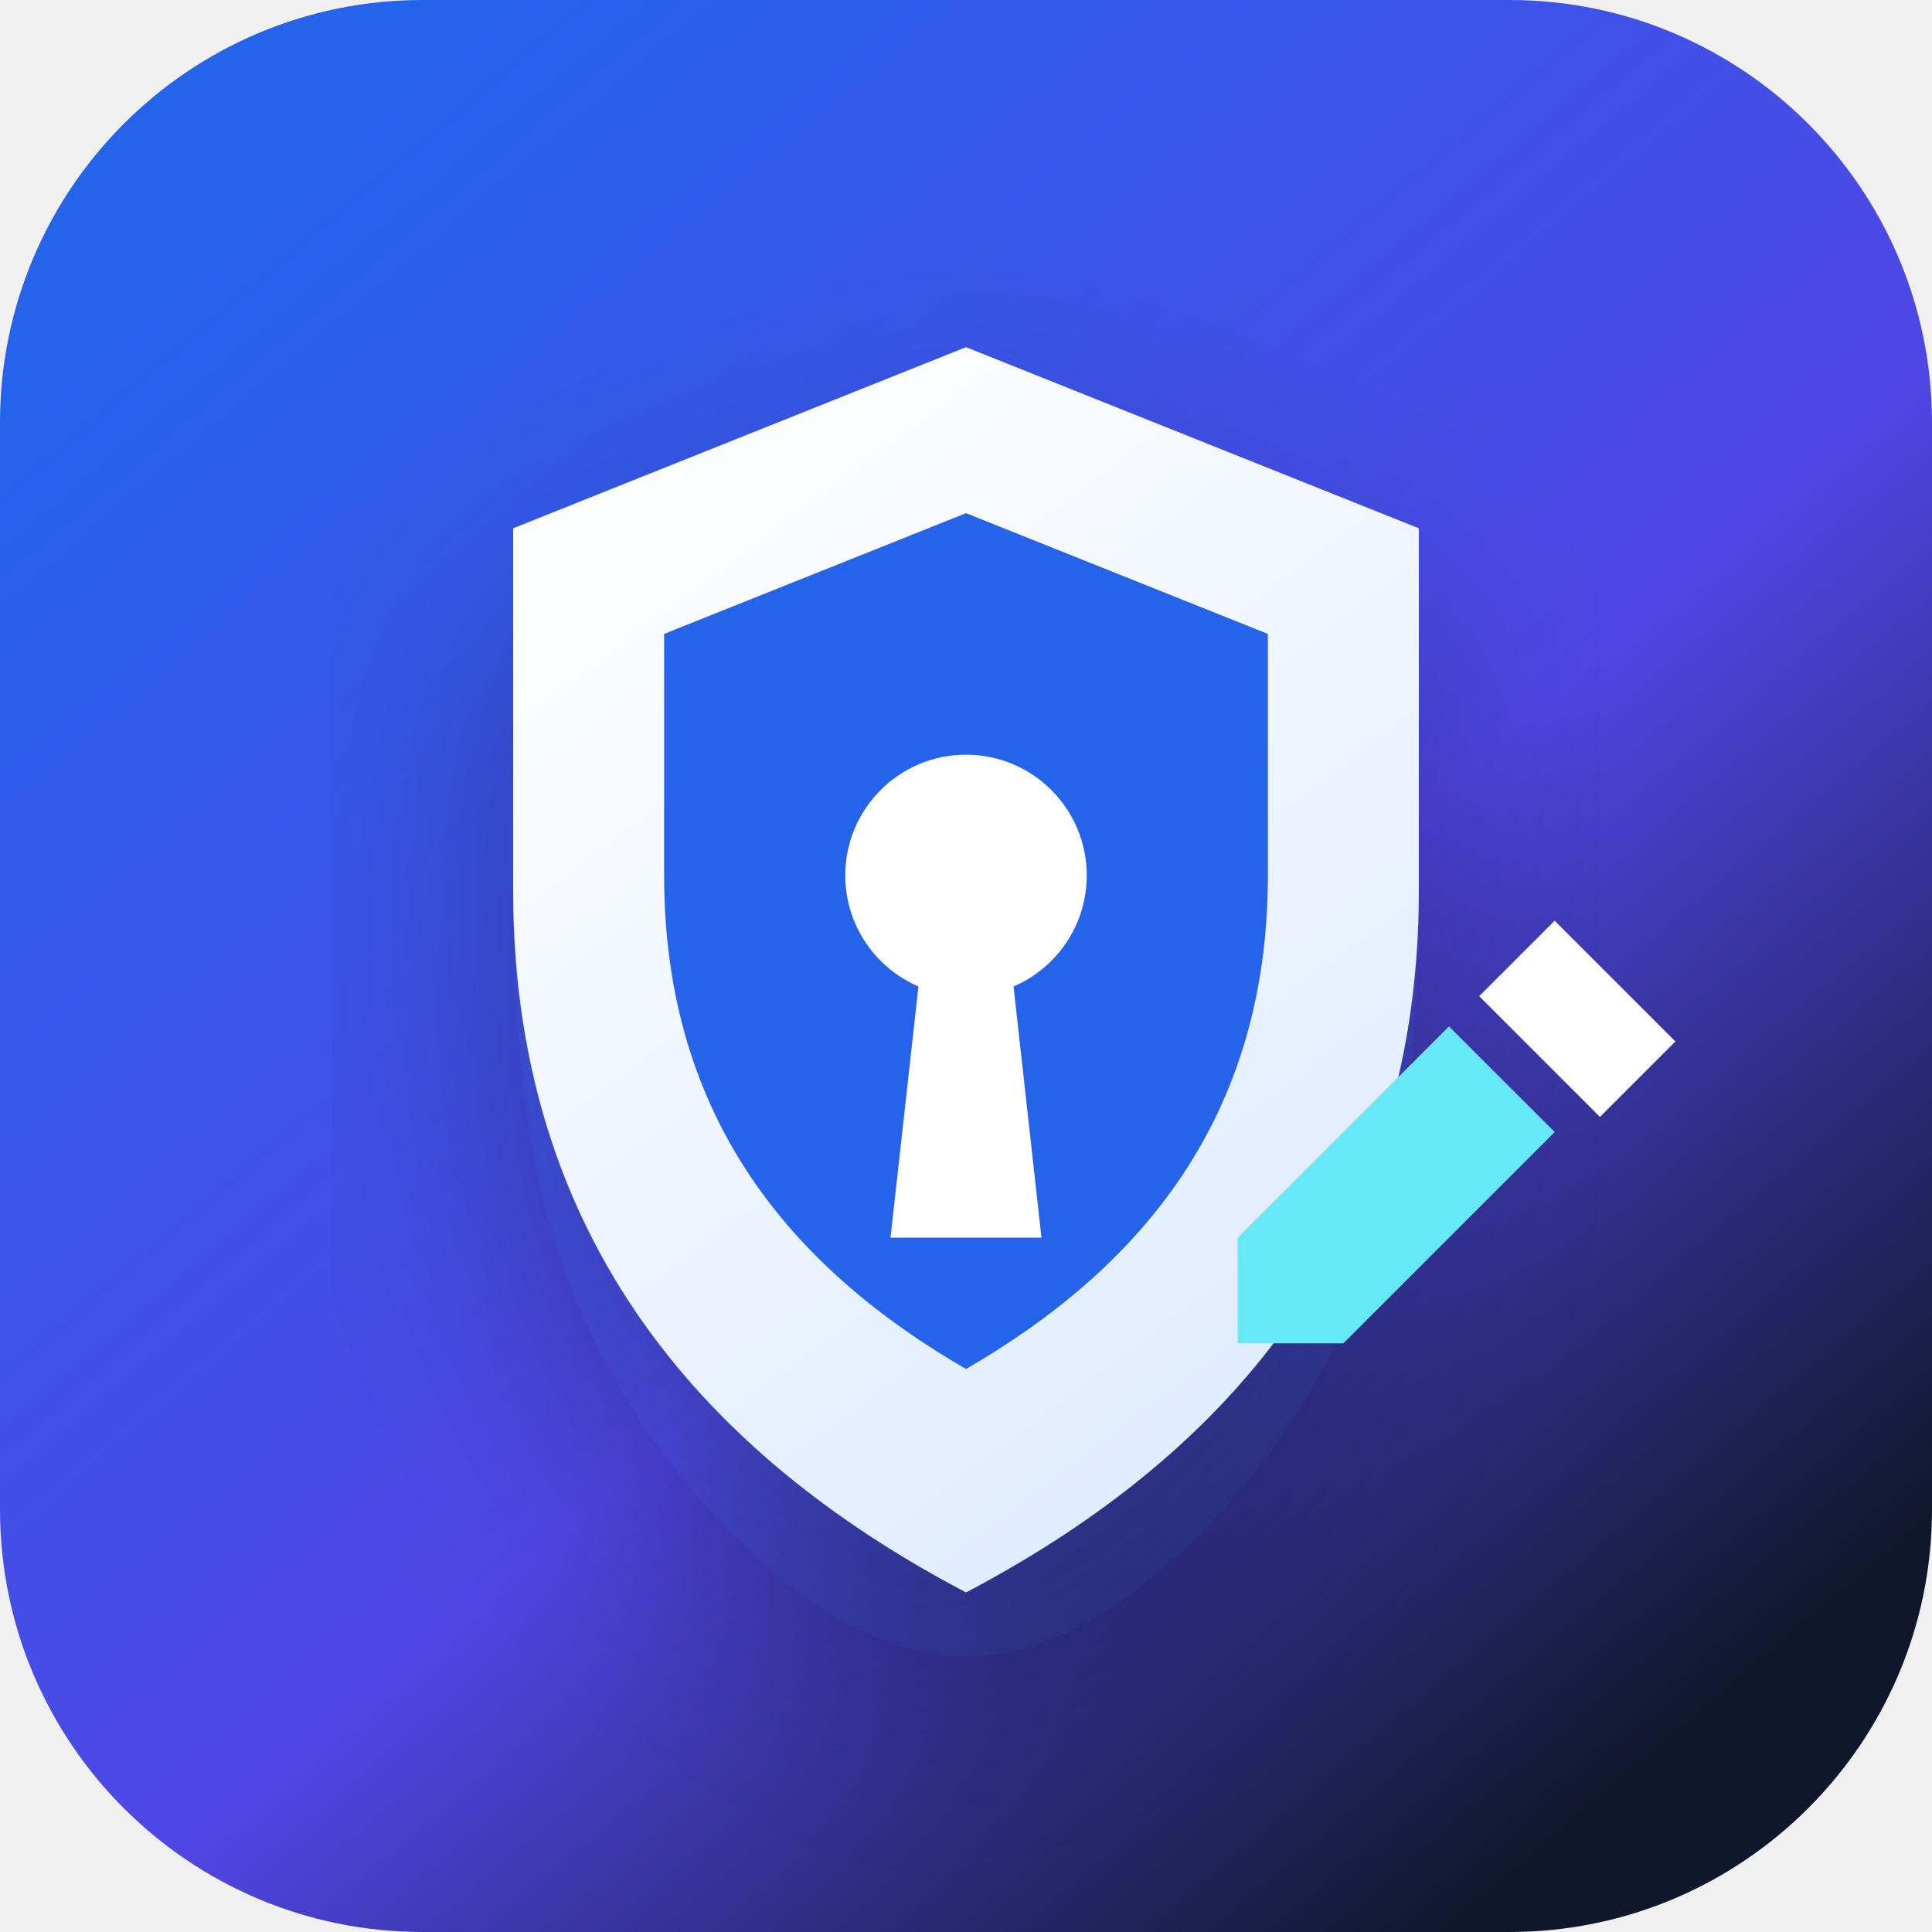
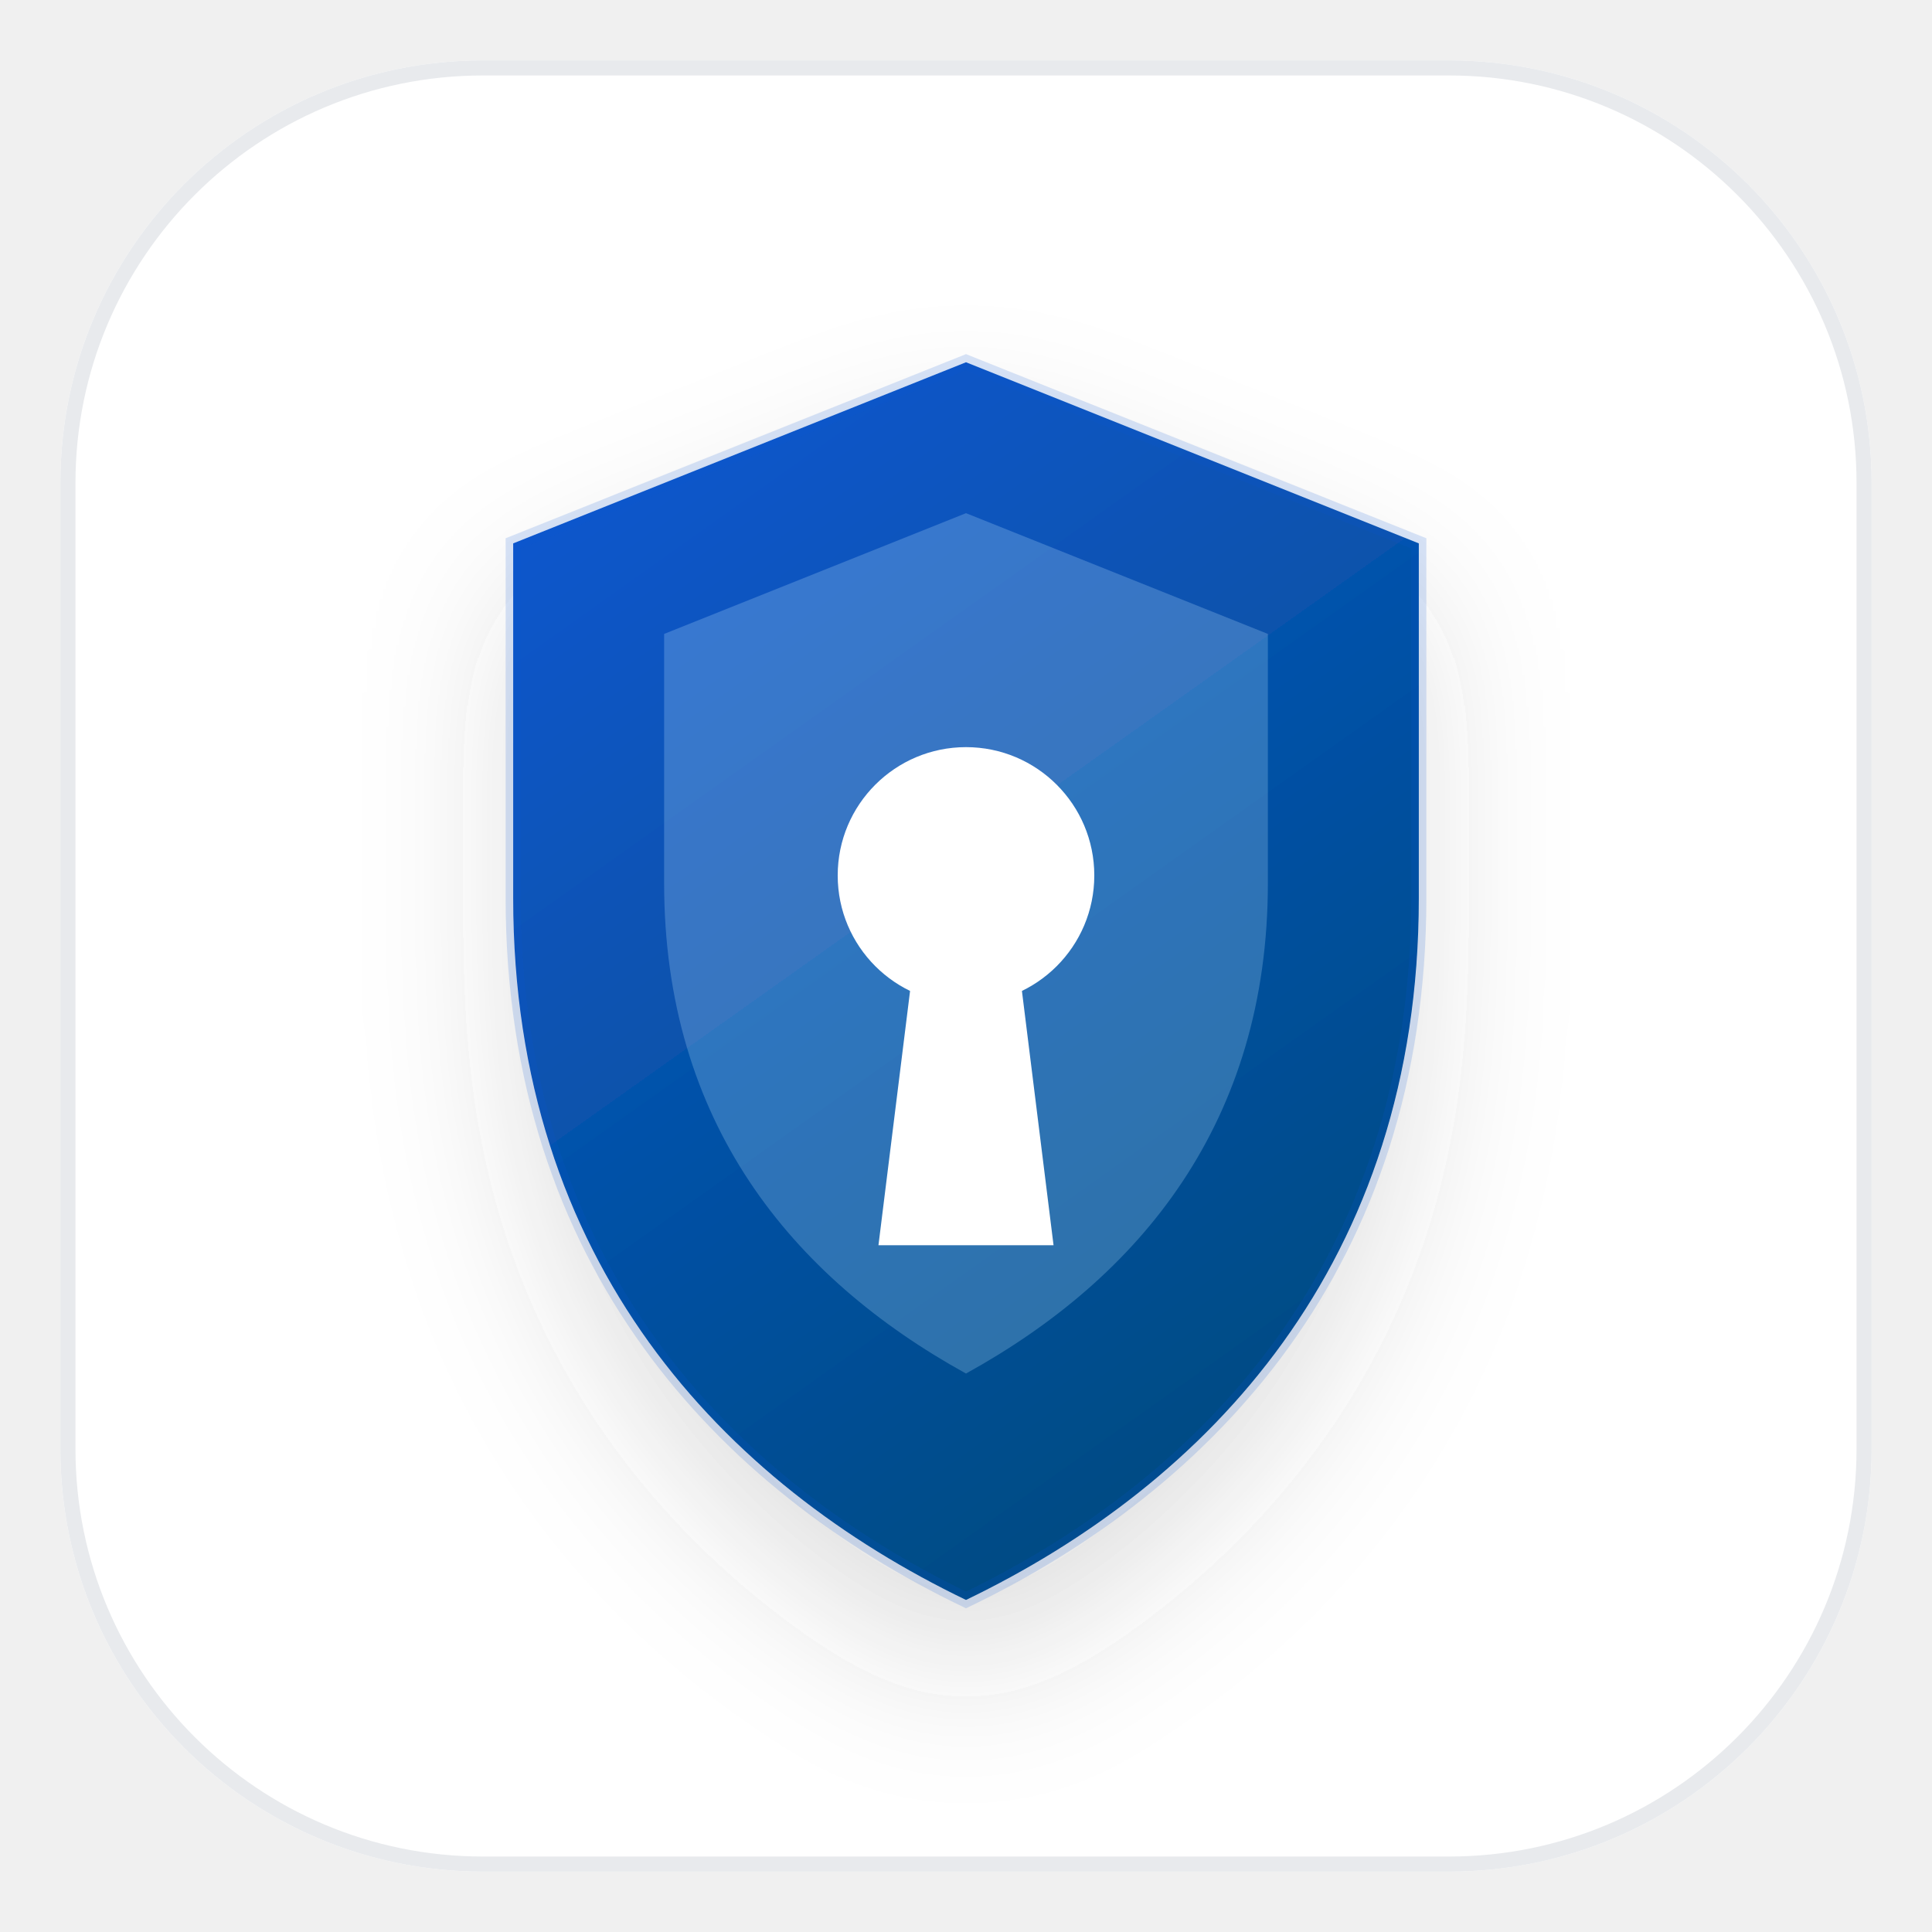
<svg xmlns="http://www.w3.org/2000/svg" viewBox="0 0 128 128">
  <defs>
-     <linearGradient id="bg" x1="18" y1="12" x2="108" y2="118" gradientUnits="userSpaceOnUse">
-       <stop stop-color="#2563eb" />
-       <stop offset="0.58" stop-color="#4f46e5" />
-       <stop offset="1" stop-color="#0f172a" />
+     <linearGradient id="shield" x1="38" y1="28" x2="92" y2="104" gradientUnits="userSpaceOnUse">
+       <stop stop-color="#0B57D0" />
+       <stop offset="1" stop-color="#004A77" />
    </linearGradient>
-     <linearGradient id="mark" x1="38" y1="28" x2="92" y2="100" gradientUnits="userSpaceOnUse">
-       <stop stop-color="#ffffff" />
-       <stop offset="1" stop-color="#dbeafe" />
-     </linearGradient>
-     <filter id="shadow" x="-20%" y="-20%" width="140%" height="150%">
-       <feDropShadow dx="0" dy="8" stdDeviation="8" flood-color="#0f172a" flood-opacity="0.28" />
+     <filter id="softShadow" x="-20%" y="-20%" width="140%" height="150%">
+       <feDropShadow dx="0" dy="5" stdDeviation="5" flood-color="#3c4043" flood-opacity="0.16" />
    </filter>
  </defs>
-   <rect width="128" height="128" rx="28" fill="url(#bg)" />
-   <path d="M64 23 94 35v24c0 24.5-14.4 38.3-30 46.5C48.4 97.3 34 83.5 34 59V35l30-12Z" fill="url(#mark)" filter="url(#shadow)" />
-   <path d="M64 34 84 42v16c0 16.2-8.6 26.1-20 32.7C52.6 84.1 44 74.2 44 58V42l20-8Z" fill="#2563eb" />
-   <circle cx="64" cy="58" r="8" fill="#fff" />
-   <path d="M61 64h6l2 18H59l2-18Z" fill="#fff" />
-   <path d="M82 82 96 68l7 7-14 14h-7v-7Z" fill="#67e8f9" />
-   <path d="M98 66 103 61l8 8-5 5-8-8Z" fill="#ffffff" />
+   <rect x="4" y="4" width="120" height="120" rx="28" fill="#FFFFFF" />
+   <rect x="4.5" y="4.5" width="119" height="119" rx="27.5" fill="none" stroke="#E8EAED" />
+   <path d="M64 24 94 36v23.5c0 24.2-14 38.8-30 46.5-16-7.7-30-22.3-30-46.5V36l30-12Z" fill="url(#shield)" filter="url(#softShadow)" />
+   <path d="M64 34 84 42v16.5c0 15.8-8.4 26.1-20 32.5-11.6-6.4-20-16.7-20-32.5V42l20-8Z" fill="#C2E7FF" opacity="0.24" />
+   <circle cx="64" cy="58" r="8.5" fill="#FFFFFF" />
+   <path d="M60.5 64h7l2.3 18.5H58.2L60.5 64Z" fill="#FFFFFF" />
+   <path d="M64 24 94 36v23.5c0 24.2-14 38.8-30 46.5-16-7.7-30-22.3-30-46.5V36l30-12Z" fill="none" stroke="#0B57D0" stroke-opacity="0.16" />
</svg>
